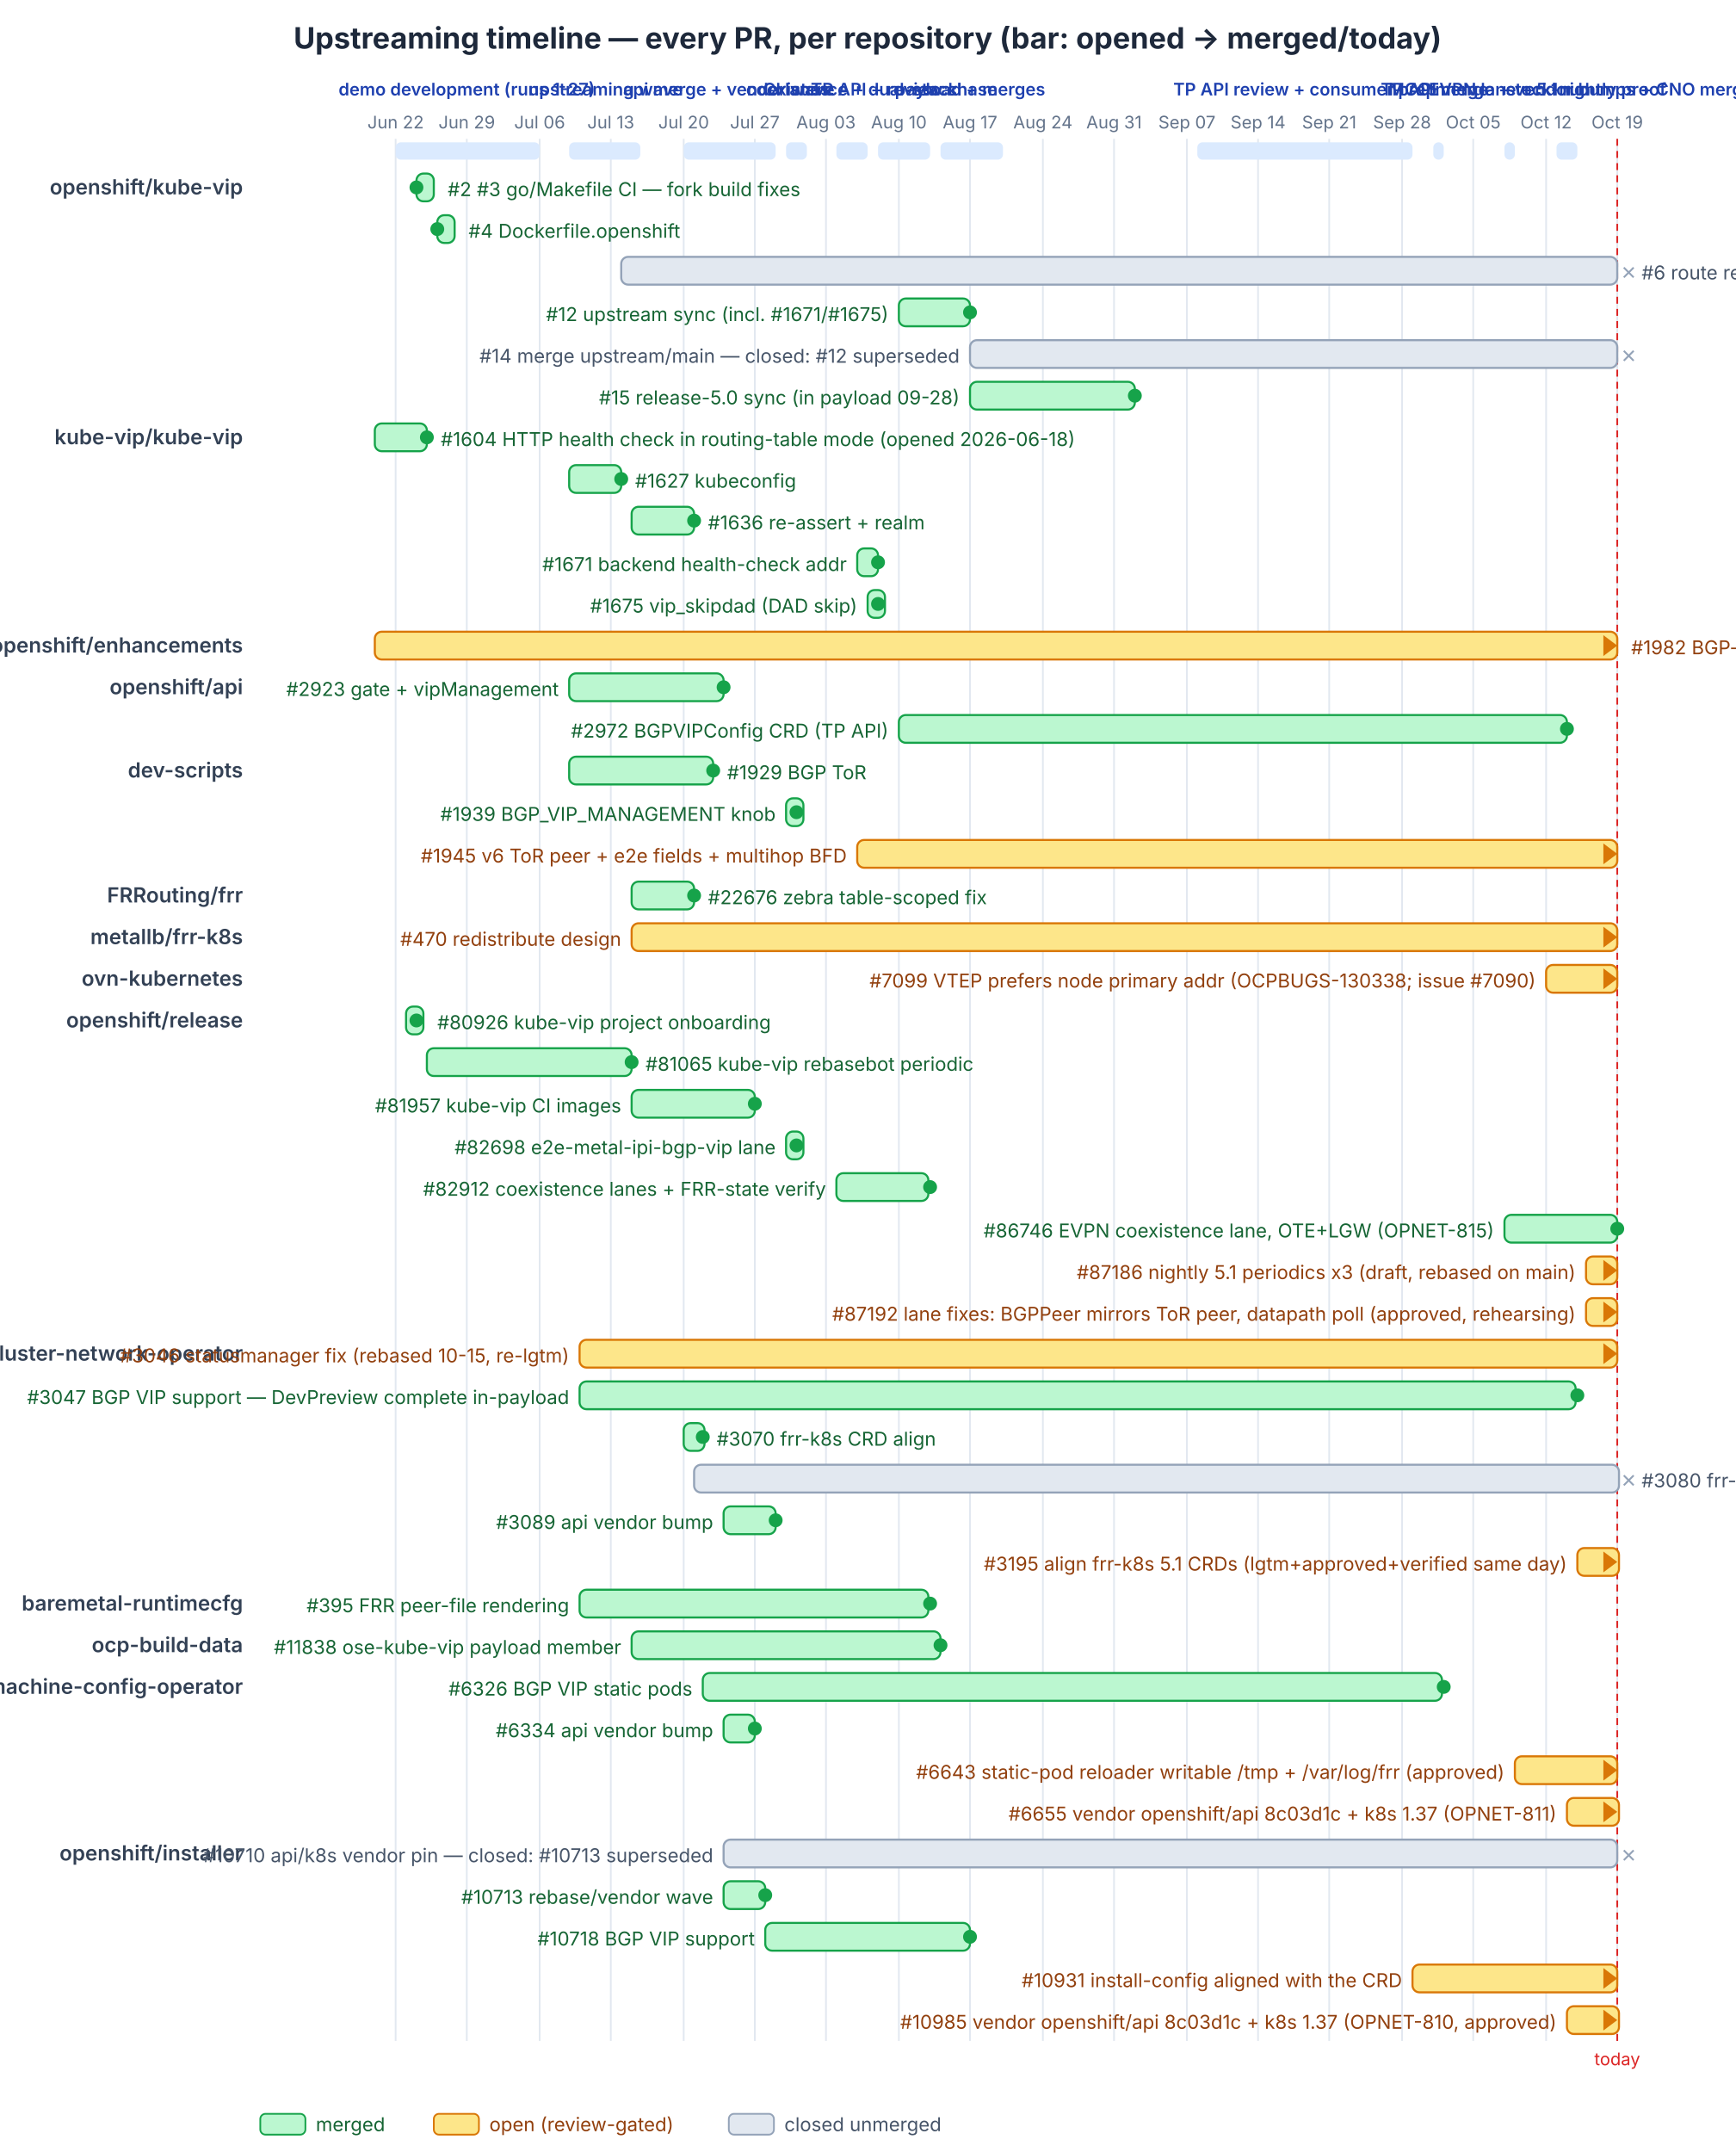
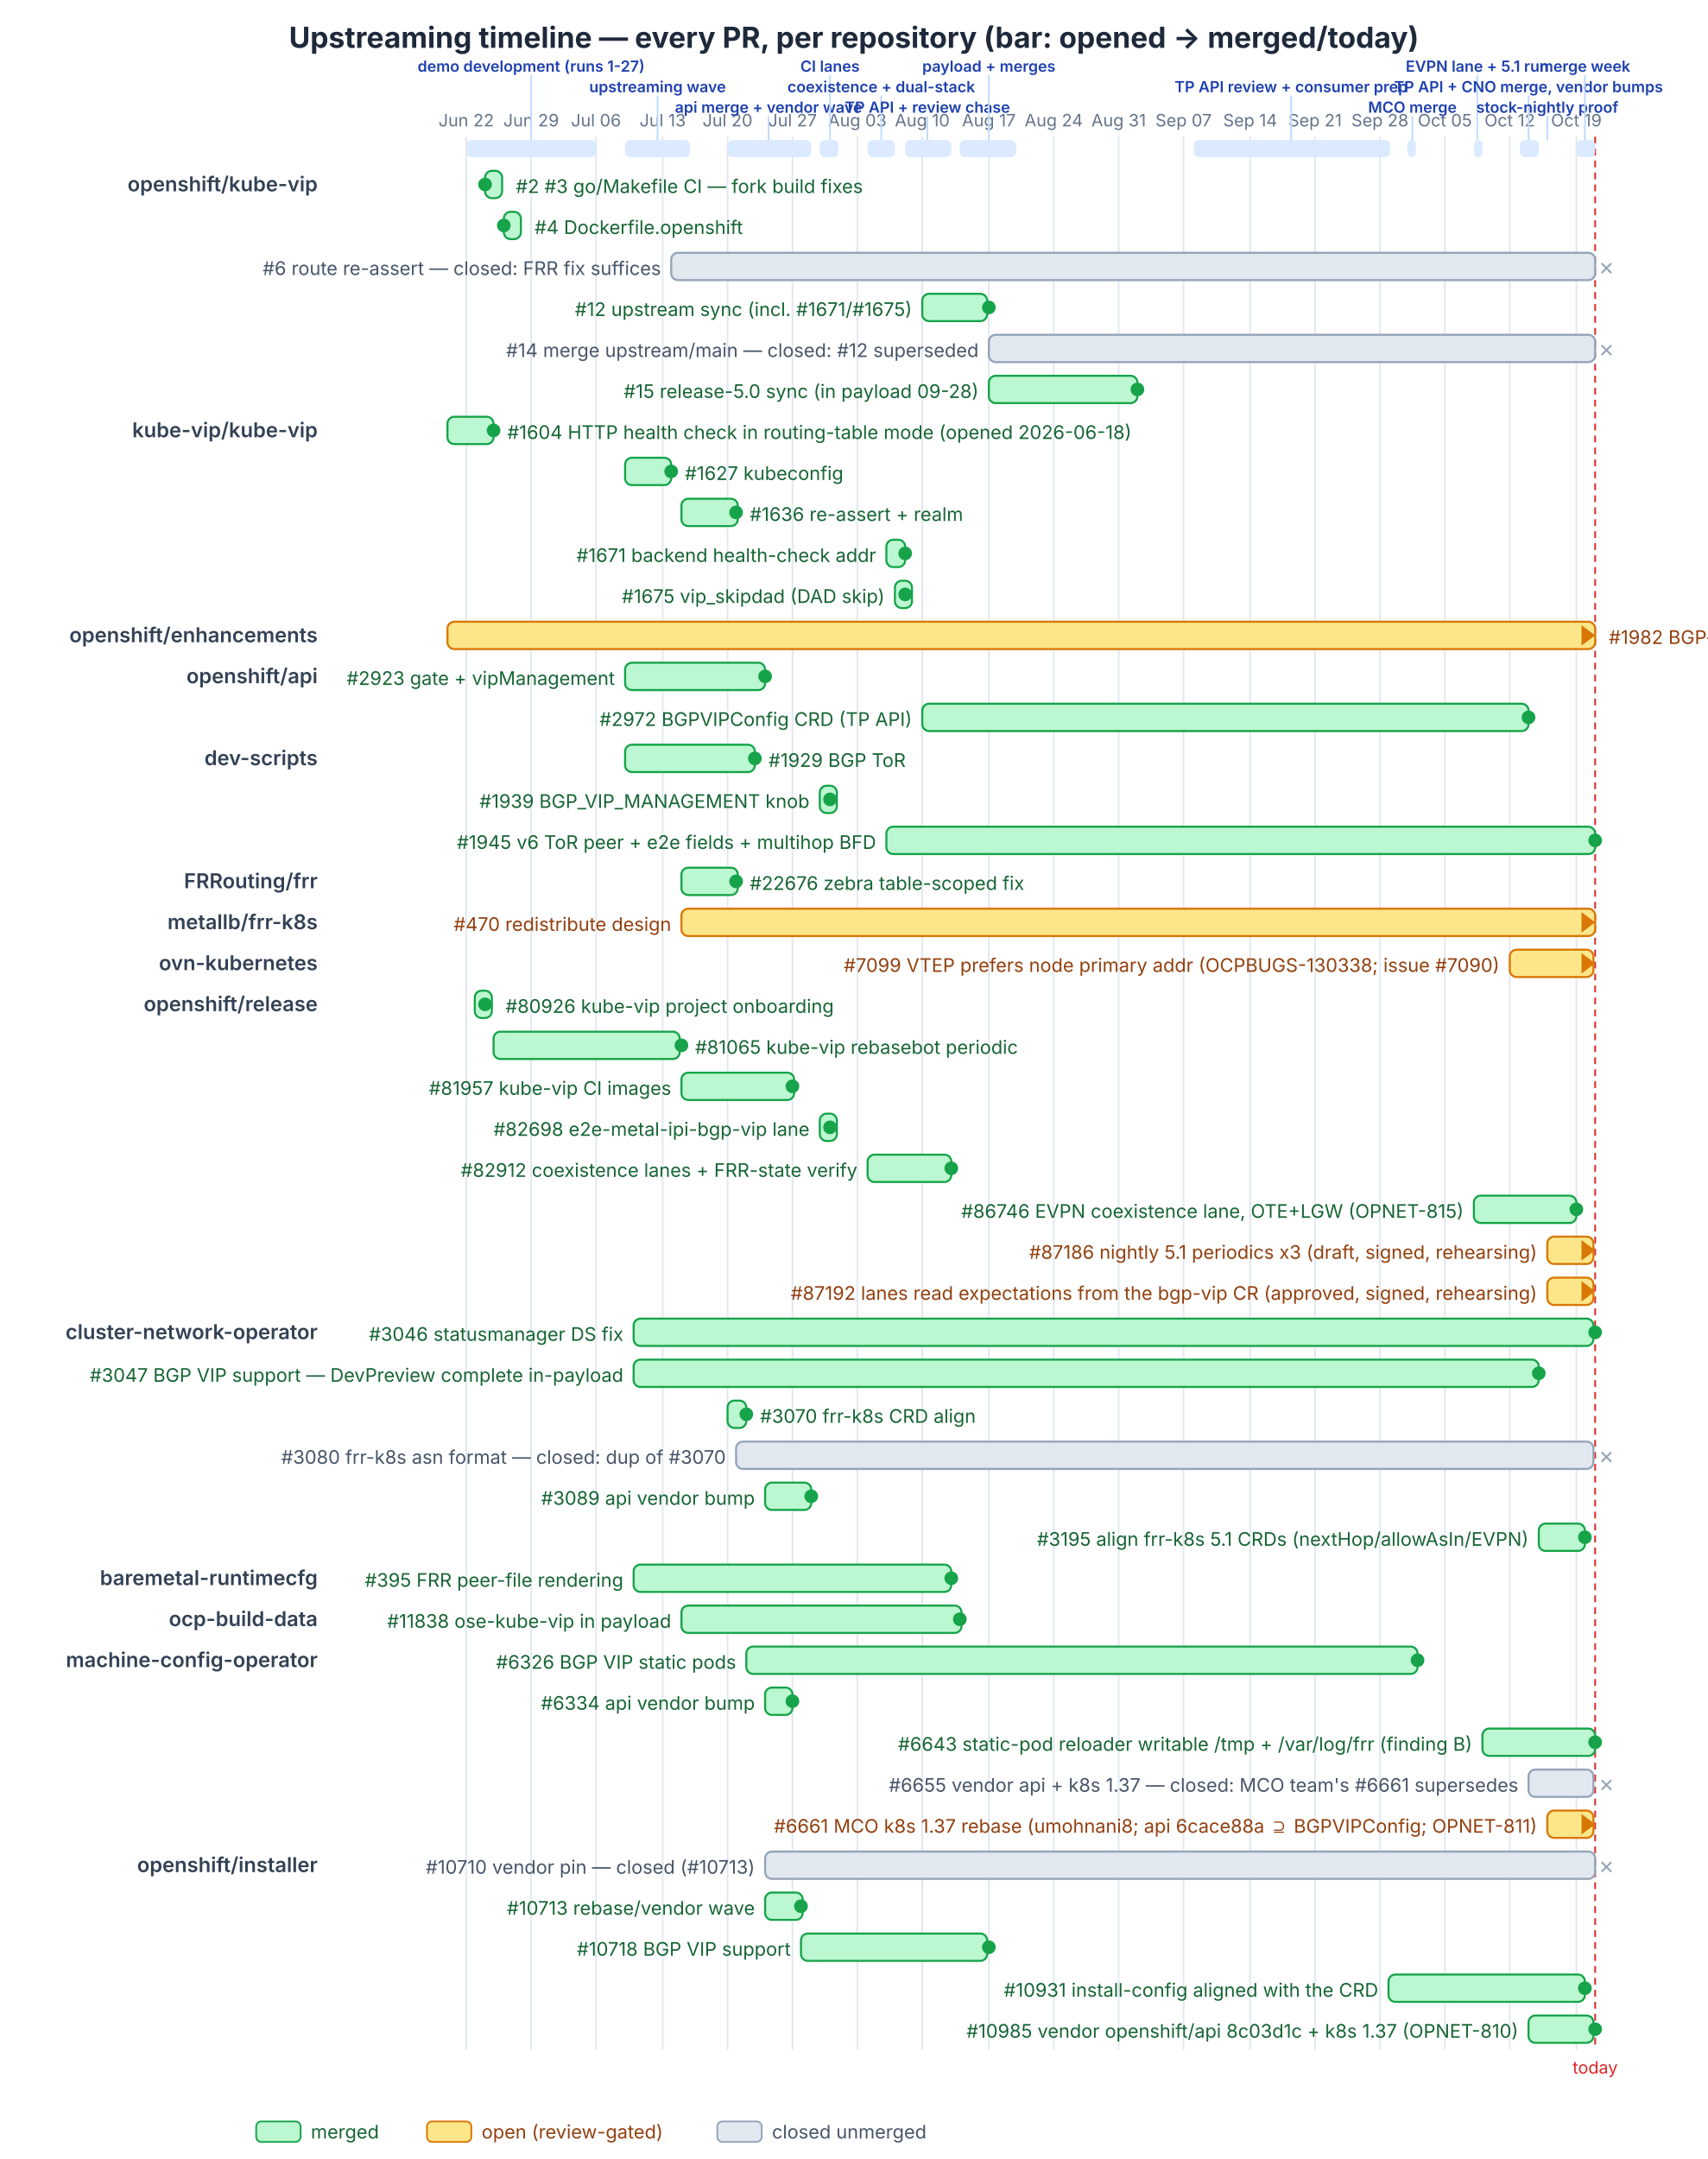
- <svg xmlns="http://www.w3.org/2000/svg" width="1000" height="1240" viewBox="0 0 1000 1240" font-family="Inter, Helvetica, Arial, sans-serif">
+ <svg xmlns="http://www.w3.org/2000/svg" width="1000" height="1264" viewBox="0 0 1000 1264" font-family="Inter, Helvetica, Arial, sans-serif">
  <text x="500" y="28" text-anchor="middle" font-size="17" font-weight="700" fill="#1e293b">Upstreaming timeline — every PR, per repository (bar: opened → merged/today)</text>
-   <line x1="228" y1="80" x2="228" y2="1176" stroke="#e2e8f0" stroke-width="1" />
-   <text x="228" y="74" text-anchor="middle" font-size="10" fill="#64748b">Jun 22</text>
-   <line x1="269" y1="80" x2="269" y2="1176" stroke="#e2e8f0" stroke-width="1" />
-   <text x="269" y="74" text-anchor="middle" font-size="10" fill="#64748b">Jun 29</text>
-   <line x1="311" y1="80" x2="311" y2="1176" stroke="#e2e8f0" stroke-width="1" />
-   <text x="311" y="74" text-anchor="middle" font-size="10" fill="#64748b">Jul 06</text>
-   <line x1="352" y1="80" x2="352" y2="1176" stroke="#e2e8f0" stroke-width="1" />
-   <text x="352" y="74" text-anchor="middle" font-size="10" fill="#64748b">Jul 13</text>
-   <line x1="394" y1="80" x2="394" y2="1176" stroke="#e2e8f0" stroke-width="1" />
-   <text x="394" y="74" text-anchor="middle" font-size="10" fill="#64748b">Jul 20</text>
-   <line x1="435" y1="80" x2="435" y2="1176" stroke="#e2e8f0" stroke-width="1" />
-   <text x="435" y="74" text-anchor="middle" font-size="10" fill="#64748b">Jul 27</text>
-   <line x1="476" y1="80" x2="476" y2="1176" stroke="#e2e8f0" stroke-width="1" />
-   <text x="476" y="74" text-anchor="middle" font-size="10" fill="#64748b">Aug 03</text>
-   <line x1="518" y1="80" x2="518" y2="1176" stroke="#e2e8f0" stroke-width="1" />
-   <text x="518" y="74" text-anchor="middle" font-size="10" fill="#64748b">Aug 10</text>
-   <line x1="559" y1="80" x2="559" y2="1176" stroke="#e2e8f0" stroke-width="1" />
-   <text x="559" y="74" text-anchor="middle" font-size="10" fill="#64748b">Aug 17</text>
-   <line x1="601" y1="80" x2="601" y2="1176" stroke="#e2e8f0" stroke-width="1" />
-   <text x="601" y="74" text-anchor="middle" font-size="10" fill="#64748b">Aug 24</text>
-   <line x1="642" y1="80" x2="642" y2="1176" stroke="#e2e8f0" stroke-width="1" />
-   <text x="642" y="74" text-anchor="middle" font-size="10" fill="#64748b">Aug 31</text>
-   <line x1="684" y1="80" x2="684" y2="1176" stroke="#e2e8f0" stroke-width="1" />
-   <text x="684" y="74" text-anchor="middle" font-size="10" fill="#64748b">Sep 07</text>
-   <line x1="725" y1="80" x2="725" y2="1176" stroke="#e2e8f0" stroke-width="1" />
-   <text x="725" y="74" text-anchor="middle" font-size="10" fill="#64748b">Sep 14</text>
-   <line x1="766" y1="80" x2="766" y2="1176" stroke="#e2e8f0" stroke-width="1" />
-   <text x="766" y="74" text-anchor="middle" font-size="10" fill="#64748b">Sep 21</text>
-   <line x1="808" y1="80" x2="808" y2="1176" stroke="#e2e8f0" stroke-width="1" />
+   <line x1="273" y1="80" x2="273" y2="1200" stroke="#e2e8f0" stroke-width="1" />
+   <text x="273" y="74" text-anchor="middle" font-size="10" fill="#64748b">Jun 22</text>
+   <line x1="311" y1="80" x2="311" y2="1200" stroke="#e2e8f0" stroke-width="1" />
+   <text x="311" y="74" text-anchor="middle" font-size="10" fill="#64748b">Jun 29</text>
+   <line x1="349" y1="80" x2="349" y2="1200" stroke="#e2e8f0" stroke-width="1" />
+   <text x="349" y="74" text-anchor="middle" font-size="10" fill="#64748b">Jul 06</text>
+   <line x1="388" y1="80" x2="388" y2="1200" stroke="#e2e8f0" stroke-width="1" />
+   <text x="388" y="74" text-anchor="middle" font-size="10" fill="#64748b">Jul 13</text>
+   <line x1="426" y1="80" x2="426" y2="1200" stroke="#e2e8f0" stroke-width="1" />
+   <text x="426" y="74" text-anchor="middle" font-size="10" fill="#64748b">Jul 20</text>
+   <line x1="464" y1="80" x2="464" y2="1200" stroke="#e2e8f0" stroke-width="1" />
+   <text x="464" y="74" text-anchor="middle" font-size="10" fill="#64748b">Jul 27</text>
+   <line x1="502" y1="80" x2="502" y2="1200" stroke="#e2e8f0" stroke-width="1" />
+   <text x="502" y="74" text-anchor="middle" font-size="10" fill="#64748b">Aug 03</text>
+   <line x1="540" y1="80" x2="540" y2="1200" stroke="#e2e8f0" stroke-width="1" />
+   <text x="540" y="74" text-anchor="middle" font-size="10" fill="#64748b">Aug 10</text>
+   <line x1="579" y1="80" x2="579" y2="1200" stroke="#e2e8f0" stroke-width="1" />
+   <text x="579" y="74" text-anchor="middle" font-size="10" fill="#64748b">Aug 17</text>
+   <line x1="617" y1="80" x2="617" y2="1200" stroke="#e2e8f0" stroke-width="1" />
+   <text x="617" y="74" text-anchor="middle" font-size="10" fill="#64748b">Aug 24</text>
+   <line x1="655" y1="80" x2="655" y2="1200" stroke="#e2e8f0" stroke-width="1" />
+   <text x="655" y="74" text-anchor="middle" font-size="10" fill="#64748b">Aug 31</text>
+   <line x1="693" y1="80" x2="693" y2="1200" stroke="#e2e8f0" stroke-width="1" />
+   <text x="693" y="74" text-anchor="middle" font-size="10" fill="#64748b">Sep 07</text>
+   <line x1="732" y1="80" x2="732" y2="1200" stroke="#e2e8f0" stroke-width="1" />
+   <text x="732" y="74" text-anchor="middle" font-size="10" fill="#64748b">Sep 14</text>
+   <line x1="770" y1="80" x2="770" y2="1200" stroke="#e2e8f0" stroke-width="1" />
+   <text x="770" y="74" text-anchor="middle" font-size="10" fill="#64748b">Sep 21</text>
+   <line x1="808" y1="80" x2="808" y2="1200" stroke="#e2e8f0" stroke-width="1" />
  <text x="808" y="74" text-anchor="middle" font-size="10" fill="#64748b">Sep 28</text>
-   <line x1="849" y1="80" x2="849" y2="1176" stroke="#e2e8f0" stroke-width="1" />
-   <text x="849" y="74" text-anchor="middle" font-size="10" fill="#64748b">Oct 05</text>
-   <line x1="891" y1="80" x2="891" y2="1176" stroke="#e2e8f0" stroke-width="1" />
-   <text x="891" y="74" text-anchor="middle" font-size="10" fill="#64748b">Oct 12</text>
-   <line x1="932" y1="80" x2="932" y2="1176" stroke="#e2e8f0" stroke-width="1" />
-   <text x="932" y="74" text-anchor="middle" font-size="10" fill="#64748b">Oct 19</text>
-   <line x1="932" y1="80" x2="932" y2="1176" stroke="#dc2626" stroke-width="1" stroke-dasharray="4 3" />
-   <text x="932" y="1190" text-anchor="middle" font-size="10" fill="#dc2626">today</text>
-   <rect x="228" y="82" width="83" height="10" rx="3" fill="#dbeafe" />
-   <text x="269" y="55" text-anchor="middle" font-size="10" font-weight="600" fill="#1e40af">demo development (runs 1-27)</text>
-   <rect x="328" y="82" width="41" height="10" rx="3" fill="#dbeafe" />
-   <text x="349" y="55" text-anchor="middle" font-size="10" font-weight="600" fill="#1e40af">upstreaming wave</text>
-   <rect x="394" y="82" width="53" height="10" rx="3" fill="#dbeafe" />
-   <text x="420" y="55" text-anchor="middle" font-size="10" font-weight="600" fill="#1e40af">api merge + vendor wave</text>
-   <rect x="453" y="82" width="12" height="10" rx="3" fill="#dbeafe" />
-   <text x="459" y="55" text-anchor="middle" font-size="10" font-weight="600" fill="#1e40af">CI lanes</text>
-   <rect x="482" y="82" width="18" height="10" rx="3" fill="#dbeafe" />
-   <text x="491" y="55" text-anchor="middle" font-size="10" font-weight="600" fill="#1e40af">coexistence + dual-stack</text>
-   <rect x="506" y="82" width="30" height="10" rx="3" fill="#dbeafe" />
-   <text x="521" y="55" text-anchor="middle" font-size="10" font-weight="600" fill="#1e40af">TP API + review chase</text>
-   <rect x="542" y="82" width="36" height="10" rx="3" fill="#dbeafe" />
-   <text x="559" y="55" text-anchor="middle" font-size="10" font-weight="600" fill="#1e40af">payload + merges</text>
-   <rect x="690" y="82" width="124" height="10" rx="3" fill="#dbeafe" />
-   <text x="752" y="55" text-anchor="middle" font-size="10" font-weight="600" fill="#1e40af">TP API review + consumer prep</text>
-   <rect x="826" y="82" width="6" height="10" rx="3" fill="#dbeafe" />
-   <text x="829" y="55" text-anchor="middle" font-size="10" font-weight="600" fill="#1e40af">MCO merge</text>
-   <rect x="867" y="82" width="6" height="10" rx="3" fill="#dbeafe" />
-   <text x="870" y="55" text-anchor="middle" font-size="10" font-weight="600" fill="#1e40af">EVPN lane + 5.1 run</text>
-   <rect x="897" y="82" width="12" height="10" rx="3" fill="#dbeafe" />
-   <text x="903" y="55" text-anchor="middle" font-size="10" font-weight="600" fill="#1e40af">TP API merge + vendor bumps + CNO merge</text>
-   <rect x="914" y="82" width="0" height="10" rx="3" fill="#dbeafe" />
-   <text x="914" y="55" text-anchor="middle" font-size="10" font-weight="600" fill="#1e40af">stock-nightly proof</text>
-   <text x="140" y="112" text-anchor="end" font-size="12" font-weight="600" fill="#334155">openshift/kube-vip</text>
-   <rect x="240" y="100" width="10" height="16" rx="4" fill="#bbf7d0" stroke="#16a34a" stroke-width="1.2" />
-   <circle cx="240" cy="108" r="4" fill="#16a34a" />
-   <text x="258" y="113" font-size="11" fill="#166534">#2 #3 go/Makefile CI — fork build fixes</text>
-   <rect x="252" y="124" width="10" height="16" rx="4" fill="#bbf7d0" stroke="#16a34a" stroke-width="1.2" />
-   <circle cx="252" cy="132" r="4" fill="#16a34a" />
-   <text x="270" y="137" font-size="11" fill="#166534">#4 Dockerfile.openshift</text>
-   <rect x="358" y="148" width="574" height="16" rx="4" fill="#e2e8f0" stroke="#94a3b8" stroke-width="1.2" />
-   <text x="934" y="161" font-size="11" fill="#94a3b8">✕</text>
-   <text x="946" y="161" font-size="11" fill="#475569">#6 route re-assert — closed: FRR fix suffices</text>
-   <rect x="518" y="172" width="41" height="16" rx="4" fill="#bbf7d0" stroke="#16a34a" stroke-width="1.2" />
-   <circle cx="559" cy="180" r="4" fill="#16a34a" />
-   <text x="512" y="185" text-anchor="end" font-size="11" fill="#166534">#12 upstream sync (incl. #1671/#1675)</text>
-   <rect x="559" y="196" width="373" height="16" rx="4" fill="#e2e8f0" stroke="#94a3b8" stroke-width="1.2" />
-   <text x="934" y="209" font-size="11" fill="#94a3b8">✕</text>
-   <text x="553" y="209" text-anchor="end" font-size="11" fill="#475569">#14 merge upstream/main — closed: #12 superseded</text>
-   <rect x="559" y="220" width="95" height="16" rx="4" fill="#bbf7d0" stroke="#16a34a" stroke-width="1.2" />
-   <circle cx="654" cy="228" r="4" fill="#16a34a" />
-   <text x="553" y="233" text-anchor="end" font-size="11" fill="#166534">#15 release-5.0 sync (in payload 09-28)</text>
-   <text x="140" y="256" text-anchor="end" font-size="12" font-weight="600" fill="#334155">kube-vip/kube-vip</text>
-   <rect x="216" y="244" width="30" height="16" rx="4" fill="#bbf7d0" stroke="#16a34a" stroke-width="1.2" />
-   <circle cx="246" cy="252" r="4" fill="#16a34a" />
-   <text x="254" y="257" font-size="11" fill="#166534">#1604 HTTP health check in routing-table mode (opened 2026-06-18)</text>
-   <rect x="328" y="268" width="30" height="16" rx="4" fill="#bbf7d0" stroke="#16a34a" stroke-width="1.2" />
-   <circle cx="358" cy="276" r="4" fill="#16a34a" />
-   <text x="366" y="281" font-size="11" fill="#166534">#1627 kubeconfig</text>
-   <rect x="364" y="292" width="36" height="16" rx="4" fill="#bbf7d0" stroke="#16a34a" stroke-width="1.2" />
-   <circle cx="400" cy="300" r="4" fill="#16a34a" />
-   <text x="408" y="305" font-size="11" fill="#166534">#1636 re-assert + realm</text>
-   <rect x="494" y="316" width="12" height="16" rx="4" fill="#bbf7d0" stroke="#16a34a" stroke-width="1.2" />
-   <circle cx="506" cy="324" r="4" fill="#16a34a" />
-   <text x="488" y="329" text-anchor="end" font-size="11" fill="#166534">#1671 backend health-check addr</text>
-   <rect x="500" y="340" width="10" height="16" rx="4" fill="#bbf7d0" stroke="#16a34a" stroke-width="1.2" />
-   <circle cx="506" cy="348" r="4" fill="#16a34a" />
-   <text x="494" y="353" text-anchor="end" font-size="11" fill="#166534">#1675 vip_skipdad (DAD skip)</text>
-   <text x="140" y="376" text-anchor="end" font-size="12" font-weight="600" fill="#334155">openshift/enhancements</text>
-   <rect x="216" y="364" width="716" height="16" rx="4" fill="#fde68a" stroke="#d97706" stroke-width="1.2" />
-   <path d="M924,366 L932,372 L924,378 z" fill="#d97706" />
-   <text x="940" y="377" font-size="11" fill="#92400e">#1982 BGP-based VIP management EP (opened 2026-04-23)</text>
-   <text x="140" y="400" text-anchor="end" font-size="12" font-weight="600" fill="#334155">openshift/api</text>
-   <rect x="328" y="388" width="89" height="16" rx="4" fill="#bbf7d0" stroke="#16a34a" stroke-width="1.2" />
-   <circle cx="417" cy="396" r="4" fill="#16a34a" />
-   <text x="322" y="401" text-anchor="end" font-size="11" fill="#166534">#2923 gate + vipManagement</text>
-   <rect x="518" y="412" width="385" height="16" rx="4" fill="#bbf7d0" stroke="#16a34a" stroke-width="1.2" />
-   <circle cx="903" cy="420" r="4" fill="#16a34a" />
-   <text x="512" y="425" text-anchor="end" font-size="11" fill="#166534">#2972 BGPVIPConfig CRD (TP API)</text>
-   <text x="140" y="448" text-anchor="end" font-size="12" font-weight="600" fill="#334155">dev-scripts</text>
-   <rect x="328" y="436" width="83" height="16" rx="4" fill="#bbf7d0" stroke="#16a34a" stroke-width="1.2" />
-   <circle cx="411" cy="444" r="4" fill="#16a34a" />
-   <text x="419" y="449" font-size="11" fill="#166534">#1929 BGP ToR</text>
-   <rect x="453" y="460" width="10" height="16" rx="4" fill="#bbf7d0" stroke="#16a34a" stroke-width="1.2" />
-   <circle cx="459" cy="468" r="4" fill="#16a34a" />
-   <text x="447" y="473" text-anchor="end" font-size="11" fill="#166534">#1939 BGP_VIP_MANAGEMENT knob</text>
-   <rect x="494" y="484" width="438" height="16" rx="4" fill="#fde68a" stroke="#d97706" stroke-width="1.2" />
-   <path d="M924,486 L932,492 L924,498 z" fill="#d97706" />
-   <text x="488" y="497" text-anchor="end" font-size="11" fill="#92400e">#1945 v6 ToR peer + e2e fields + multihop BFD</text>
-   <text x="140" y="520" text-anchor="end" font-size="12" font-weight="600" fill="#334155">FRRouting/frr</text>
-   <rect x="364" y="508" width="36" height="16" rx="4" fill="#bbf7d0" stroke="#16a34a" stroke-width="1.2" />
-   <circle cx="400" cy="516" r="4" fill="#16a34a" />
-   <text x="408" y="521" font-size="11" fill="#166534">#22676 zebra table-scoped fix</text>
-   <text x="140" y="544" text-anchor="end" font-size="12" font-weight="600" fill="#334155">metallb/frr-k8s</text>
-   <rect x="364" y="532" width="568" height="16" rx="4" fill="#fde68a" stroke="#d97706" stroke-width="1.2" />
-   <path d="M924,534 L932,540 L924,546 z" fill="#d97706" />
-   <text x="358" y="545" text-anchor="end" font-size="11" fill="#92400e">#470 redistribute design</text>
-   <text x="140" y="568" text-anchor="end" font-size="12" font-weight="600" fill="#334155">ovn-kubernetes</text>
-   <rect x="891" y="556" width="41" height="16" rx="4" fill="#fde68a" stroke="#d97706" stroke-width="1.2" />
-   <path d="M924,558 L932,564 L924,570 z" fill="#d97706" />
-   <text x="885" y="569" text-anchor="end" font-size="11" fill="#92400e">#7099 VTEP prefers node primary addr (OCPBUGS-130338; issue #7090)</text>
-   <text x="140" y="592" text-anchor="end" font-size="12" font-weight="600" fill="#334155">openshift/release</text>
-   <rect x="234" y="580" width="10" height="16" rx="4" fill="#bbf7d0" stroke="#16a34a" stroke-width="1.2" />
-   <circle cx="240" cy="588" r="4" fill="#16a34a" />
-   <text x="252" y="593" font-size="11" fill="#166534">#80926 kube-vip project onboarding</text>
-   <rect x="246" y="604" width="118" height="16" rx="4" fill="#bbf7d0" stroke="#16a34a" stroke-width="1.2" />
-   <circle cx="364" cy="612" r="4" fill="#16a34a" />
-   <text x="372" y="617" font-size="11" fill="#166534">#81065 kube-vip rebasebot periodic</text>
-   <rect x="364" y="628" width="71" height="16" rx="4" fill="#bbf7d0" stroke="#16a34a" stroke-width="1.2" />
-   <circle cx="435" cy="636" r="4" fill="#16a34a" />
-   <text x="358" y="641" text-anchor="end" font-size="11" fill="#166534">#81957 kube-vip CI images</text>
-   <rect x="453" y="652" width="10" height="16" rx="4" fill="#bbf7d0" stroke="#16a34a" stroke-width="1.2" />
-   <circle cx="459" cy="660" r="4" fill="#16a34a" />
-   <text x="447" y="665" text-anchor="end" font-size="11" fill="#166534">#82698 e2e-metal-ipi-bgp-vip lane</text>
-   <rect x="482" y="676" width="53" height="16" rx="4" fill="#bbf7d0" stroke="#16a34a" stroke-width="1.2" />
-   <circle cx="536" cy="684" r="4" fill="#16a34a" />
-   <text x="476" y="689" text-anchor="end" font-size="11" fill="#166534">#82912 coexistence lanes + FRR-state verify</text>
-   <rect x="867" y="700" width="65" height="16" rx="4" fill="#bbf7d0" stroke="#16a34a" stroke-width="1.2" />
-   <circle cx="932" cy="708" r="4" fill="#16a34a" />
-   <text x="861" y="713" text-anchor="end" font-size="11" fill="#166534">#86746 EVPN coexistence lane, OTE+LGW (OPNET-815)</text>
-   <rect x="914" y="724" width="18" height="16" rx="4" fill="#fde68a" stroke="#d97706" stroke-width="1.2" />
-   <path d="M924,726 L932,732 L924,738 z" fill="#d97706" />
-   <text x="908" y="737" text-anchor="end" font-size="11" fill="#92400e">#87186 nightly 5.1 periodics x3 (draft, rebased on main)</text>
-   <rect x="914" y="748" width="18" height="16" rx="4" fill="#fde68a" stroke="#d97706" stroke-width="1.2" />
-   <path d="M924,750 L932,756 L924,762 z" fill="#d97706" />
-   <text x="908" y="761" text-anchor="end" font-size="11" fill="#92400e">#87192 lane fixes: BGPPeer mirrors ToR peer, datapath poll (approved, rehearsing)</text>
-   <text x="140" y="784" text-anchor="end" font-size="12" font-weight="600" fill="#334155">cluster-network-operator</text>
-   <rect x="334" y="772" width="598" height="16" rx="4" fill="#fde68a" stroke="#d97706" stroke-width="1.2" />
-   <path d="M924,774 L932,780 L924,786 z" fill="#d97706" />
-   <text x="328" y="785" text-anchor="end" font-size="11" fill="#92400e">#3046 statusmanager fix (rebased 10-15, re-lgtm)</text>
-   <rect x="334" y="796" width="574" height="16" rx="4" fill="#bbf7d0" stroke="#16a34a" stroke-width="1.2" />
-   <circle cx="909" cy="804" r="4" fill="#16a34a" />
-   <text x="328" y="809" text-anchor="end" font-size="11" fill="#166534">#3047 BGP VIP support — DevPreview complete in-payload</text>
-   <rect x="394" y="820" width="12" height="16" rx="4" fill="#bbf7d0" stroke="#16a34a" stroke-width="1.2" />
-   <circle cx="405" cy="828" r="4" fill="#16a34a" />
-   <text x="413" y="833" font-size="11" fill="#166534">#3070 frr-k8s CRD align</text>
-   <rect x="400" y="844" width="533" height="16" rx="4" fill="#e2e8f0" stroke="#94a3b8" stroke-width="1.2" />
-   <text x="934" y="857" font-size="11" fill="#94a3b8">✕</text>
-   <text x="946" y="857" font-size="11" fill="#475569">#3080 frr-k8s asn format — closed: dup of #3070</text>
-   <rect x="417" y="868" width="30" height="16" rx="4" fill="#bbf7d0" stroke="#16a34a" stroke-width="1.2" />
-   <circle cx="447" cy="876" r="4" fill="#16a34a" />
-   <text x="411" y="881" text-anchor="end" font-size="11" fill="#166534">#3089 api vendor bump</text>
-   <rect x="909" y="892" width="24" height="16" rx="4" fill="#fde68a" stroke="#d97706" stroke-width="1.2" />
-   <path d="M924,894 L932,900 L924,906 z" fill="#d97706" />
-   <text x="903" y="905" text-anchor="end" font-size="11" fill="#92400e">#3195 align frr-k8s 5.1 CRDs (lgtm+approved+verified same day)</text>
-   <text x="140" y="928" text-anchor="end" font-size="12" font-weight="600" fill="#334155">baremetal-runtimecfg</text>
-   <rect x="334" y="916" width="201" height="16" rx="4" fill="#bbf7d0" stroke="#16a34a" stroke-width="1.2" />
-   <circle cx="536" cy="924" r="4" fill="#16a34a" />
-   <text x="328" y="929" text-anchor="end" font-size="11" fill="#166534">#395 FRR peer-file rendering</text>
-   <text x="140" y="952" text-anchor="end" font-size="12" font-weight="600" fill="#334155">ocp-build-data</text>
-   <rect x="364" y="940" width="178" height="16" rx="4" fill="#bbf7d0" stroke="#16a34a" stroke-width="1.2" />
-   <circle cx="542" cy="948" r="4" fill="#16a34a" />
-   <text x="358" y="953" text-anchor="end" font-size="11" fill="#166534">#11838 ose-kube-vip payload member</text>
-   <text x="140" y="976" text-anchor="end" font-size="12" font-weight="600" fill="#334155">machine-config-operator</text>
-   <rect x="405" y="964" width="426" height="16" rx="4" fill="#bbf7d0" stroke="#16a34a" stroke-width="1.2" />
-   <circle cx="832" cy="972" r="4" fill="#16a34a" />
-   <text x="399" y="977" text-anchor="end" font-size="11" fill="#166534">#6326 BGP VIP static pods</text>
-   <rect x="417" y="988" width="18" height="16" rx="4" fill="#bbf7d0" stroke="#16a34a" stroke-width="1.2" />
-   <circle cx="435" cy="996" r="4" fill="#16a34a" />
-   <text x="411" y="1001" text-anchor="end" font-size="11" fill="#166534">#6334 api vendor bump</text>
-   <rect x="873" y="1012" width="59" height="16" rx="4" fill="#fde68a" stroke="#d97706" stroke-width="1.2" />
-   <path d="M924,1014 L932,1020 L924,1026 z" fill="#d97706" />
-   <text x="867" y="1025" text-anchor="end" font-size="11" fill="#92400e">#6643 static-pod reloader writable /tmp + /var/log/frr (approved)</text>
-   <rect x="903" y="1036" width="30" height="16" rx="4" fill="#fde68a" stroke="#d97706" stroke-width="1.2" />
-   <path d="M924,1038 L932,1044 L924,1050 z" fill="#d97706" />
-   <text x="897" y="1049" text-anchor="end" font-size="11" fill="#92400e">#6655 vendor openshift/api 8c03d1c + k8s 1.37 (OPNET-811)</text>
-   <text x="140" y="1072" text-anchor="end" font-size="12" font-weight="600" fill="#334155">openshift/installer</text>
-   <rect x="417" y="1060" width="515" height="16" rx="4" fill="#e2e8f0" stroke="#94a3b8" stroke-width="1.2" />
-   <text x="934" y="1073" font-size="11" fill="#94a3b8">✕</text>
-   <text x="411" y="1073" text-anchor="end" font-size="11" fill="#475569">#10710 api/k8s vendor pin — closed: #10713 superseded</text>
-   <rect x="417" y="1084" width="24" height="16" rx="4" fill="#bbf7d0" stroke="#16a34a" stroke-width="1.2" />
-   <circle cx="441" cy="1092" r="4" fill="#16a34a" />
-   <text x="411" y="1097" text-anchor="end" font-size="11" fill="#166534">#10713 rebase/vendor wave</text>
-   <rect x="441" y="1108" width="118" height="16" rx="4" fill="#bbf7d0" stroke="#16a34a" stroke-width="1.2" />
-   <circle cx="559" cy="1116" r="4" fill="#16a34a" />
-   <text x="435" y="1121" text-anchor="end" font-size="11" fill="#166534">#10718 BGP VIP support</text>
-   <rect x="814" y="1132" width="118" height="16" rx="4" fill="#fde68a" stroke="#d97706" stroke-width="1.2" />
-   <path d="M924,1134 L932,1140 L924,1146 z" fill="#d97706" />
-   <text x="808" y="1145" text-anchor="end" font-size="11" fill="#92400e">#10931 install-config aligned with the CRD</text>
-   <rect x="903" y="1156" width="30" height="16" rx="4" fill="#fde68a" stroke="#d97706" stroke-width="1.2" />
-   <path d="M924,1158 L932,1164 L924,1170 z" fill="#d97706" />
-   <text x="897" y="1169" text-anchor="end" font-size="11" fill="#92400e">#10985 vendor openshift/api 8c03d1c + k8s 1.37 (OPNET-810, approved)</text>
+   <line x1="846" y1="80" x2="846" y2="1200" stroke="#e2e8f0" stroke-width="1" />
+   <text x="846" y="74" text-anchor="middle" font-size="10" fill="#64748b">Oct 05</text>
+   <line x1="884" y1="80" x2="884" y2="1200" stroke="#e2e8f0" stroke-width="1" />
+   <text x="884" y="74" text-anchor="middle" font-size="10" fill="#64748b">Oct 12</text>
+   <line x1="923" y1="80" x2="923" y2="1200" stroke="#e2e8f0" stroke-width="1" />
+   <text x="923" y="74" text-anchor="middle" font-size="10" fill="#64748b">Oct 19</text>
+   <line x1="934" y1="80" x2="934" y2="1200" stroke="#dc2626" stroke-width="1" stroke-dasharray="4 3" />
+   <text x="934" y="1214" text-anchor="middle" font-size="10" fill="#dc2626">today</text>
+   <rect x="273" y="82" width="76" height="10" rx="3" fill="#dbeafe" />
+   <line x1="311" y1="44" x2="311" y2="82" stroke="#bfdbfe" stroke-width="1" />
+   <text x="311" y="42" text-anchor="middle" font-size="9" font-weight="600" fill="#1e40af">demo development (runs 1-27)</text>
+   <rect x="366" y="82" width="38" height="10" rx="3" fill="#dbeafe" />
+   <line x1="385" y1="56" x2="385" y2="82" stroke="#bfdbfe" stroke-width="1" />
+   <text x="385" y="54" text-anchor="middle" font-size="9" font-weight="600" fill="#1e40af">upstreaming wave</text>
+   <rect x="426" y="82" width="49" height="10" rx="3" fill="#dbeafe" />
+   <line x1="450" y1="68" x2="450" y2="82" stroke="#bfdbfe" stroke-width="1" />
+   <text x="450" y="66" text-anchor="middle" font-size="9" font-weight="600" fill="#1e40af">api merge + vendor wave</text>
+   <rect x="480" y="82" width="11" height="10" rx="3" fill="#dbeafe" />
+   <line x1="486" y1="44" x2="486" y2="82" stroke="#bfdbfe" stroke-width="1" />
+   <text x="486" y="42" text-anchor="middle" font-size="9" font-weight="600" fill="#1e40af">CI lanes</text>
+   <rect x="508" y="82" width="16" height="10" rx="3" fill="#dbeafe" />
+   <line x1="516" y1="56" x2="516" y2="82" stroke="#bfdbfe" stroke-width="1" />
+   <text x="516" y="54" text-anchor="middle" font-size="9" font-weight="600" fill="#1e40af">coexistence + dual-stack</text>
+   <rect x="530" y="82" width="27" height="10" rx="3" fill="#dbeafe" />
+   <line x1="543" y1="68" x2="543" y2="82" stroke="#bfdbfe" stroke-width="1" />
+   <text x="543" y="66" text-anchor="middle" font-size="9" font-weight="600" fill="#1e40af">TP API + review chase</text>
+   <rect x="562" y="82" width="33" height="10" rx="3" fill="#dbeafe" />
+   <line x1="579" y1="44" x2="579" y2="82" stroke="#bfdbfe" stroke-width="1" />
+   <text x="579" y="42" text-anchor="middle" font-size="9" font-weight="600" fill="#1e40af">payload + merges</text>
+   <rect x="699" y="82" width="115" height="10" rx="3" fill="#dbeafe" />
+   <line x1="756" y1="56" x2="756" y2="82" stroke="#bfdbfe" stroke-width="1" />
+   <text x="756" y="54" text-anchor="middle" font-size="9" font-weight="600" fill="#1e40af">TP API review + consumer prep</text>
+   <rect x="824" y="82" width="5" height="10" rx="3" fill="#dbeafe" />
+   <line x1="827" y1="68" x2="827" y2="82" stroke="#bfdbfe" stroke-width="1" />
+   <text x="827" y="66" text-anchor="middle" font-size="9" font-weight="600" fill="#1e40af">MCO merge</text>
+   <rect x="863" y="82" width="5" height="10" rx="3" fill="#dbeafe" />
+   <line x1="865" y1="44" x2="865" y2="82" stroke="#bfdbfe" stroke-width="1" />
+   <text x="865" y="42" text-anchor="middle" font-size="9" font-weight="600" fill="#1e40af">EVPN lane + 5.1 run</text>
+   <rect x="890" y="82" width="11" height="10" rx="3" fill="#dbeafe" />
+   <line x1="895" y1="56" x2="895" y2="82" stroke="#bfdbfe" stroke-width="1" />
+   <text x="895" y="54" text-anchor="middle" font-size="9" font-weight="600" fill="#1e40af">TP API + CNO merge, vendor bumps</text>
+   <rect x="906" y="82" width="0" height="10" rx="3" fill="#dbeafe" />
+   <line x1="906" y1="68" x2="906" y2="82" stroke="#bfdbfe" stroke-width="1" />
+   <text x="906" y="66" text-anchor="middle" font-size="9" font-weight="600" fill="#1e40af">stock-nightly proof</text>
+   <rect x="923" y="82" width="11" height="10" rx="3" fill="#dbeafe" />
+   <line x1="928" y1="44" x2="928" y2="82" stroke="#bfdbfe" stroke-width="1" />
+   <text x="928" y="42" text-anchor="middle" font-size="9" font-weight="600" fill="#1e40af">merge week</text>
+   <text x="186" y="112" text-anchor="end" font-size="12" font-weight="600" fill="#334155">openshift/kube-vip</text>
+   <rect x="284" y="100" width="10" height="16" rx="4" fill="#bbf7d0" stroke="#16a34a" stroke-width="1.2" />
+   <circle cx="284" cy="108" r="4" fill="#16a34a" />
+   <text x="302" y="113" font-size="11" fill="#166534">#2 #3 go/Makefile CI — fork build fixes</text>
+   <rect x="295" y="124" width="10" height="16" rx="4" fill="#bbf7d0" stroke="#16a34a" stroke-width="1.2" />
+   <circle cx="295" cy="132" r="4" fill="#16a34a" />
+   <text x="313" y="137" font-size="11" fill="#166534">#4 Dockerfile.openshift</text>
+   <rect x="393" y="148" width="541" height="16" rx="4" fill="#e2e8f0" stroke="#94a3b8" stroke-width="1.2" />
+   <text x="936" y="161" font-size="11" fill="#94a3b8">✕</text>
+   <text x="387" y="161" text-anchor="end" font-size="11" fill="#475569">#6 route re-assert — closed: FRR fix suffices</text>
+   <rect x="540" y="172" width="38" height="16" rx="4" fill="#bbf7d0" stroke="#16a34a" stroke-width="1.2" />
+   <circle cx="579" cy="180" r="4" fill="#16a34a" />
+   <text x="534" y="185" text-anchor="end" font-size="11" fill="#166534">#12 upstream sync (incl. #1671/#1675)</text>
+   <rect x="579" y="196" width="355" height="16" rx="4" fill="#e2e8f0" stroke="#94a3b8" stroke-width="1.2" />
+   <text x="936" y="209" font-size="11" fill="#94a3b8">✕</text>
+   <text x="573" y="209" text-anchor="end" font-size="11" fill="#475569">#14 merge upstream/main — closed: #12 superseded</text>
+   <rect x="579" y="220" width="87" height="16" rx="4" fill="#bbf7d0" stroke="#16a34a" stroke-width="1.2" />
+   <circle cx="666" cy="228" r="4" fill="#16a34a" />
+   <text x="573" y="233" text-anchor="end" font-size="11" fill="#166534">#15 release-5.0 sync (in payload 09-28)</text>
+   <text x="186" y="256" text-anchor="end" font-size="12" font-weight="600" fill="#334155">kube-vip/kube-vip</text>
+   <rect x="262" y="244" width="27" height="16" rx="4" fill="#bbf7d0" stroke="#16a34a" stroke-width="1.2" />
+   <circle cx="289" cy="252" r="4" fill="#16a34a" />
+   <text x="297" y="257" font-size="11" fill="#166534">#1604 HTTP health check in routing-table mode (opened 2026-06-18)</text>
+   <rect x="366" y="268" width="27" height="16" rx="4" fill="#bbf7d0" stroke="#16a34a" stroke-width="1.2" />
+   <circle cx="393" cy="276" r="4" fill="#16a34a" />
+   <text x="401" y="281" font-size="11" fill="#166534">#1627 kubeconfig</text>
+   <rect x="399" y="292" width="33" height="16" rx="4" fill="#bbf7d0" stroke="#16a34a" stroke-width="1.2" />
+   <circle cx="431" cy="300" r="4" fill="#16a34a" />
+   <text x="439" y="305" font-size="11" fill="#166534">#1636 re-assert + realm</text>
+   <rect x="519" y="316" width="11" height="16" rx="4" fill="#bbf7d0" stroke="#16a34a" stroke-width="1.2" />
+   <circle cx="530" cy="324" r="4" fill="#16a34a" />
+   <text x="513" y="329" text-anchor="end" font-size="11" fill="#166534">#1671 backend health-check addr</text>
+   <rect x="524" y="340" width="10" height="16" rx="4" fill="#bbf7d0" stroke="#16a34a" stroke-width="1.2" />
+   <circle cx="530" cy="348" r="4" fill="#16a34a" />
+   <text x="518" y="353" text-anchor="end" font-size="11" fill="#166534">#1675 vip_skipdad (DAD skip)</text>
+   <text x="186" y="376" text-anchor="end" font-size="12" font-weight="600" fill="#334155">openshift/enhancements</text>
+   <rect x="262" y="364" width="672" height="16" rx="4" fill="#fde68a" stroke="#d97706" stroke-width="1.2" />
+   <path d="M926,366 L934,372 L926,378 z" fill="#d97706" />
+   <text x="942" y="377" font-size="11" fill="#92400e">#1982 BGP-based VIP management EP (opened 2026-04-23)</text>
+   <text x="186" y="400" text-anchor="end" font-size="12" font-weight="600" fill="#334155">openshift/api</text>
+   <rect x="366" y="388" width="82" height="16" rx="4" fill="#bbf7d0" stroke="#16a34a" stroke-width="1.2" />
+   <circle cx="448" cy="396" r="4" fill="#16a34a" />
+   <text x="360" y="401" text-anchor="end" font-size="11" fill="#166534">#2923 gate + vipManagement</text>
+   <rect x="540" y="412" width="355" height="16" rx="4" fill="#bbf7d0" stroke="#16a34a" stroke-width="1.2" />
+   <circle cx="895" cy="420" r="4" fill="#16a34a" />
+   <text x="534" y="425" text-anchor="end" font-size="11" fill="#166534">#2972 BGPVIPConfig CRD (TP API)</text>
+   <text x="186" y="448" text-anchor="end" font-size="12" font-weight="600" fill="#334155">dev-scripts</text>
+   <rect x="366" y="436" width="76" height="16" rx="4" fill="#bbf7d0" stroke="#16a34a" stroke-width="1.2" />
+   <circle cx="442" cy="444" r="4" fill="#16a34a" />
+   <text x="450" y="449" font-size="11" fill="#166534">#1929 BGP ToR</text>
+   <rect x="480" y="460" width="10" height="16" rx="4" fill="#bbf7d0" stroke="#16a34a" stroke-width="1.2" />
+   <circle cx="486" cy="468" r="4" fill="#16a34a" />
+   <text x="474" y="473" text-anchor="end" font-size="11" fill="#166534">#1939 BGP_VIP_MANAGEMENT knob</text>
+   <rect x="519" y="484" width="415" height="16" rx="4" fill="#bbf7d0" stroke="#16a34a" stroke-width="1.2" />
+   <circle cx="934" cy="492" r="4" fill="#16a34a" />
+   <text x="513" y="497" text-anchor="end" font-size="11" fill="#166534">#1945 v6 ToR peer + e2e fields + multihop BFD</text>
+   <text x="186" y="520" text-anchor="end" font-size="12" font-weight="600" fill="#334155">FRRouting/frr</text>
+   <rect x="399" y="508" width="33" height="16" rx="4" fill="#bbf7d0" stroke="#16a34a" stroke-width="1.2" />
+   <circle cx="431" cy="516" r="4" fill="#16a34a" />
+   <text x="439" y="521" font-size="11" fill="#166534">#22676 zebra table-scoped fix</text>
+   <text x="186" y="544" text-anchor="end" font-size="12" font-weight="600" fill="#334155">metallb/frr-k8s</text>
+   <rect x="399" y="532" width="535" height="16" rx="4" fill="#fde68a" stroke="#d97706" stroke-width="1.2" />
+   <path d="M926,534 L934,540 L926,546 z" fill="#d97706" />
+   <text x="393" y="545" text-anchor="end" font-size="11" fill="#92400e">#470 redistribute design</text>
+   <text x="186" y="568" text-anchor="end" font-size="12" font-weight="600" fill="#334155">ovn-kubernetes</text>
+   <rect x="884" y="556" width="49" height="16" rx="4" fill="#fde68a" stroke="#d97706" stroke-width="1.2" />
+   <path d="M926,558 L934,564 L926,570 z" fill="#d97706" />
+   <text x="878" y="569" text-anchor="end" font-size="11" fill="#92400e">#7099 VTEP prefers node primary addr (OCPBUGS-130338; issue #7090)</text>
+   <text x="186" y="592" text-anchor="end" font-size="12" font-weight="600" fill="#334155">openshift/release</text>
+   <rect x="278" y="580" width="10" height="16" rx="4" fill="#bbf7d0" stroke="#16a34a" stroke-width="1.2" />
+   <circle cx="284" cy="588" r="4" fill="#16a34a" />
+   <text x="296" y="593" font-size="11" fill="#166534">#80926 kube-vip project onboarding</text>
+   <rect x="289" y="604" width="109" height="16" rx="4" fill="#bbf7d0" stroke="#16a34a" stroke-width="1.2" />
+   <circle cx="399" cy="612" r="4" fill="#16a34a" />
+   <text x="407" y="617" font-size="11" fill="#166534">#81065 kube-vip rebasebot periodic</text>
+   <rect x="399" y="628" width="66" height="16" rx="4" fill="#bbf7d0" stroke="#16a34a" stroke-width="1.2" />
+   <circle cx="464" cy="636" r="4" fill="#16a34a" />
+   <text x="393" y="641" text-anchor="end" font-size="11" fill="#166534">#81957 kube-vip CI images</text>
+   <rect x="480" y="652" width="10" height="16" rx="4" fill="#bbf7d0" stroke="#16a34a" stroke-width="1.2" />
+   <circle cx="486" cy="660" r="4" fill="#16a34a" />
+   <text x="474" y="665" text-anchor="end" font-size="11" fill="#166534">#82698 e2e-metal-ipi-bgp-vip lane</text>
+   <rect x="508" y="676" width="49" height="16" rx="4" fill="#bbf7d0" stroke="#16a34a" stroke-width="1.2" />
+   <circle cx="557" cy="684" r="4" fill="#16a34a" />
+   <text x="502" y="689" text-anchor="end" font-size="11" fill="#166534">#82912 coexistence lanes + FRR-state verify</text>
+   <rect x="863" y="700" width="60" height="16" rx="4" fill="#bbf7d0" stroke="#16a34a" stroke-width="1.2" />
+   <circle cx="923" cy="708" r="4" fill="#16a34a" />
+   <text x="857" y="713" text-anchor="end" font-size="11" fill="#166534">#86746 EVPN coexistence lane, OTE+LGW (OPNET-815)</text>
+   <rect x="906" y="724" width="27" height="16" rx="4" fill="#fde68a" stroke="#d97706" stroke-width="1.2" />
+   <path d="M926,726 L934,732 L926,738 z" fill="#d97706" />
+   <text x="900" y="737" text-anchor="end" font-size="11" fill="#92400e">#87186 nightly 5.1 periodics x3 (draft, signed, rehearsing)</text>
+   <rect x="906" y="748" width="27" height="16" rx="4" fill="#fde68a" stroke="#d97706" stroke-width="1.2" />
+   <path d="M926,750 L934,756 L926,762 z" fill="#d97706" />
+   <text x="900" y="761" text-anchor="end" font-size="11" fill="#92400e">#87192 lanes read expectations from the bgp-vip CR (approved, signed, rehearsing)</text>
+   <text x="186" y="784" text-anchor="end" font-size="12" font-weight="600" fill="#334155">cluster-network-operator</text>
+   <rect x="371" y="772" width="562" height="16" rx="4" fill="#bbf7d0" stroke="#16a34a" stroke-width="1.2" />
+   <circle cx="934" cy="780" r="4" fill="#16a34a" />
+   <text x="365" y="785" text-anchor="end" font-size="11" fill="#166534">#3046 statusmanager DS fix</text>
+   <rect x="371" y="796" width="530" height="16" rx="4" fill="#bbf7d0" stroke="#16a34a" stroke-width="1.2" />
+   <circle cx="901" cy="804" r="4" fill="#16a34a" />
+   <text x="365" y="809" text-anchor="end" font-size="11" fill="#166534">#3047 BGP VIP support — DevPreview complete in-payload</text>
+   <rect x="426" y="820" width="11" height="16" rx="4" fill="#bbf7d0" stroke="#16a34a" stroke-width="1.2" />
+   <circle cx="437" cy="828" r="4" fill="#16a34a" />
+   <text x="445" y="833" font-size="11" fill="#166534">#3070 frr-k8s CRD align</text>
+   <rect x="431" y="844" width="502" height="16" rx="4" fill="#e2e8f0" stroke="#94a3b8" stroke-width="1.2" />
+   <text x="936" y="857" font-size="11" fill="#94a3b8">✕</text>
+   <text x="425" y="857" text-anchor="end" font-size="11" fill="#475569">#3080 frr-k8s asn format — closed: dup of #3070</text>
+   <rect x="448" y="868" width="27" height="16" rx="4" fill="#bbf7d0" stroke="#16a34a" stroke-width="1.2" />
+   <circle cx="475" cy="876" r="4" fill="#16a34a" />
+   <text x="442" y="881" text-anchor="end" font-size="11" fill="#166534">#3089 api vendor bump</text>
+   <rect x="901" y="892" width="27" height="16" rx="4" fill="#bbf7d0" stroke="#16a34a" stroke-width="1.2" />
+   <circle cx="928" cy="900" r="4" fill="#16a34a" />
+   <text x="895" y="905" text-anchor="end" font-size="11" fill="#166534">#3195 align frr-k8s 5.1 CRDs (nextHop/allowAsIn/EVPN)</text>
+   <text x="186" y="928" text-anchor="end" font-size="12" font-weight="600" fill="#334155">baremetal-runtimecfg</text>
+   <rect x="371" y="916" width="186" height="16" rx="4" fill="#bbf7d0" stroke="#16a34a" stroke-width="1.2" />
+   <circle cx="557" cy="924" r="4" fill="#16a34a" />
+   <text x="365" y="929" text-anchor="end" font-size="11" fill="#166534">#395 FRR peer-file rendering</text>
+   <text x="186" y="952" text-anchor="end" font-size="12" font-weight="600" fill="#334155">ocp-build-data</text>
+   <rect x="399" y="940" width="164" height="16" rx="4" fill="#bbf7d0" stroke="#16a34a" stroke-width="1.2" />
+   <circle cx="562" cy="948" r="4" fill="#16a34a" />
+   <text x="393" y="953" text-anchor="end" font-size="11" fill="#166534">#11838 ose-kube-vip in payload</text>
+   <text x="186" y="976" text-anchor="end" font-size="12" font-weight="600" fill="#334155">machine-config-operator</text>
+   <rect x="437" y="964" width="393" height="16" rx="4" fill="#bbf7d0" stroke="#16a34a" stroke-width="1.2" />
+   <circle cx="830" cy="972" r="4" fill="#16a34a" />
+   <text x="431" y="977" text-anchor="end" font-size="11" fill="#166534">#6326 BGP VIP static pods</text>
+   <rect x="448" y="988" width="16" height="16" rx="4" fill="#bbf7d0" stroke="#16a34a" stroke-width="1.2" />
+   <circle cx="464" cy="996" r="4" fill="#16a34a" />
+   <text x="442" y="1001" text-anchor="end" font-size="11" fill="#166534">#6334 api vendor bump</text>
+   <rect x="868" y="1012" width="66" height="16" rx="4" fill="#bbf7d0" stroke="#16a34a" stroke-width="1.2" />
+   <circle cx="934" cy="1020" r="4" fill="#16a34a" />
+   <text x="862" y="1025" text-anchor="end" font-size="11" fill="#166534">#6643 static-pod reloader writable /tmp + /var/log/frr (finding B)</text>
+   <rect x="895" y="1036" width="38" height="16" rx="4" fill="#e2e8f0" stroke="#94a3b8" stroke-width="1.2" />
+   <text x="936" y="1049" font-size="11" fill="#94a3b8">✕</text>
+   <text x="889" y="1049" text-anchor="end" font-size="11" fill="#475569">#6655 vendor api + k8s 1.37 — closed: MCO team's #6661 supersedes</text>
+   <rect x="906" y="1060" width="27" height="16" rx="4" fill="#fde68a" stroke="#d97706" stroke-width="1.2" />
+   <path d="M926,1062 L934,1068 L926,1074 z" fill="#d97706" />
+   <text x="900" y="1073" text-anchor="end" font-size="11" fill="#92400e">#6661 MCO k8s 1.37 rebase (umohnani8; api 6cace88a ⊇ BGPVIPConfig; OPNET-811)</text>
+   <text x="186" y="1096" text-anchor="end" font-size="12" font-weight="600" fill="#334155">openshift/installer</text>
+   <rect x="448" y="1084" width="486" height="16" rx="4" fill="#e2e8f0" stroke="#94a3b8" stroke-width="1.2" />
+   <text x="936" y="1097" font-size="11" fill="#94a3b8">✕</text>
+   <text x="442" y="1097" text-anchor="end" font-size="11" fill="#475569">#10710 vendor pin — closed (#10713)</text>
+   <rect x="448" y="1108" width="22" height="16" rx="4" fill="#bbf7d0" stroke="#16a34a" stroke-width="1.2" />
+   <circle cx="469" cy="1116" r="4" fill="#16a34a" />
+   <text x="442" y="1121" text-anchor="end" font-size="11" fill="#166534">#10713 rebase/vendor wave</text>
+   <rect x="469" y="1132" width="109" height="16" rx="4" fill="#bbf7d0" stroke="#16a34a" stroke-width="1.2" />
+   <circle cx="579" cy="1140" r="4" fill="#16a34a" />
+   <text x="463" y="1145" text-anchor="end" font-size="11" fill="#166534">#10718 BGP VIP support</text>
+   <rect x="813" y="1156" width="115" height="16" rx="4" fill="#bbf7d0" stroke="#16a34a" stroke-width="1.2" />
+   <circle cx="928" cy="1164" r="4" fill="#16a34a" />
+   <text x="807" y="1169" text-anchor="end" font-size="11" fill="#166534">#10931 install-config aligned with the CRD</text>
+   <rect x="895" y="1180" width="38" height="16" rx="4" fill="#bbf7d0" stroke="#16a34a" stroke-width="1.2" />
+   <circle cx="934" cy="1188" r="4" fill="#16a34a" />
+   <text x="889" y="1193" text-anchor="end" font-size="11" fill="#166534">#10985 vendor openshift/api 8c03d1c + k8s 1.37 (OPNET-810)</text>
  <g font-size="11">
-     <rect x="150" y="1218" width="26" height="12" rx="3" fill="#bbf7d0" stroke="#16a34a" />
-     <text x="182" y="1228" fill="#166534">merged</text>
-     <rect x="250" y="1218" width="26" height="12" rx="3" fill="#fde68a" stroke="#d97706" />
-     <text x="282" y="1228" fill="#92400e">open (review-gated)</text>
-     <rect x="420" y="1218" width="26" height="12" rx="3" fill="#e2e8f0" stroke="#94a3b8" />
-     <text x="452" y="1228" fill="#475569">closed unmerged</text>
+     <rect x="150" y="1242" width="26" height="12" rx="3" fill="#bbf7d0" stroke="#16a34a" />
+     <text x="182" y="1252" fill="#166534">merged</text>
+     <rect x="250" y="1242" width="26" height="12" rx="3" fill="#fde68a" stroke="#d97706" />
+     <text x="282" y="1252" fill="#92400e">open (review-gated)</text>
+     <rect x="420" y="1242" width="26" height="12" rx="3" fill="#e2e8f0" stroke="#94a3b8" />
+     <text x="452" y="1252" fill="#475569">closed unmerged</text>
  </g>
</svg>
